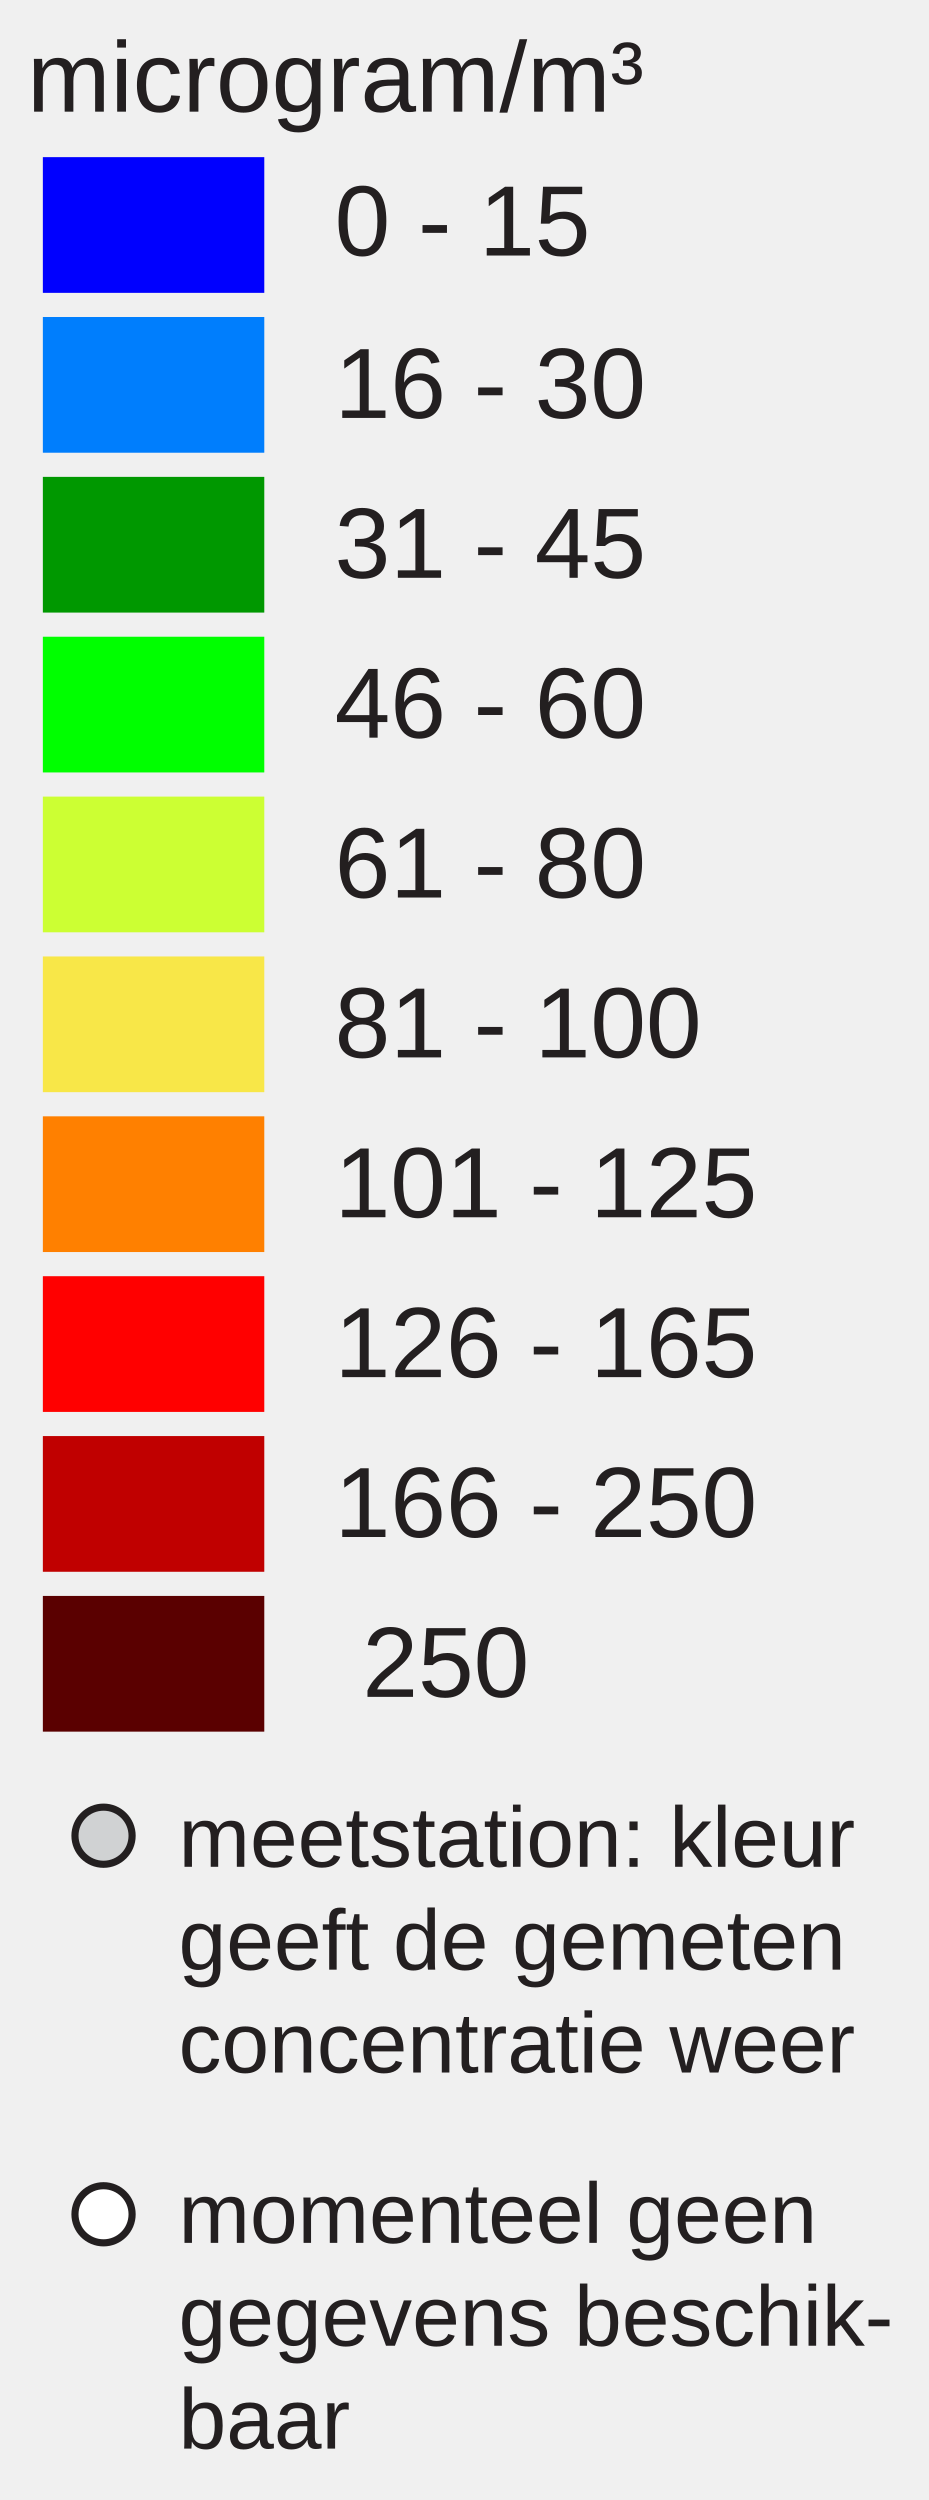
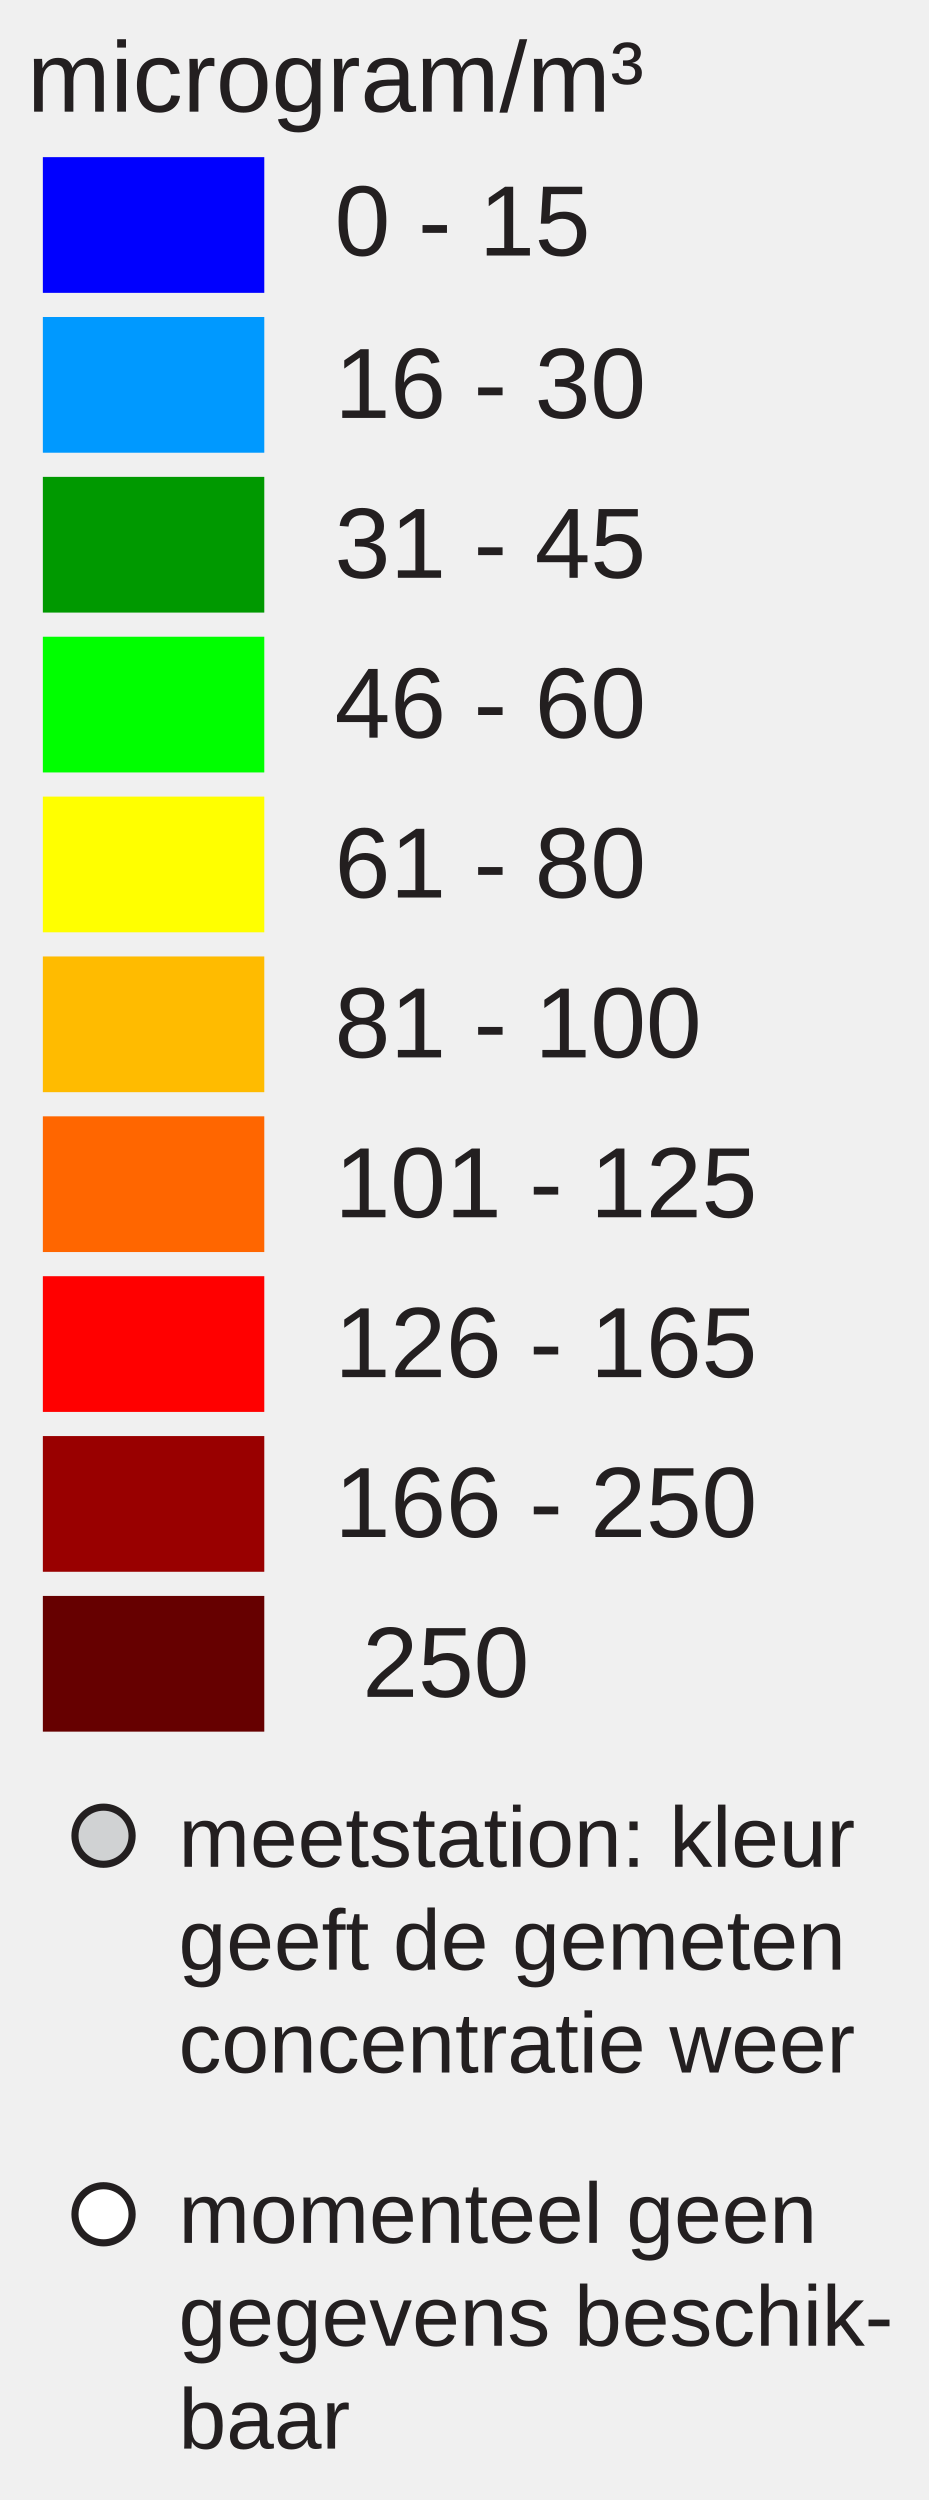
<svg xmlns="http://www.w3.org/2000/svg" version="1.1" id="Layer_1" x="0px" y="0px" width="130px" height="350px" viewBox="0 0 130 350" enable-background="new 0 0 130 350" xml:space="preserve">
  <rect x="6" y="22" fill="#0000FF" width="31" height="19" />
-   <rect x="6" y="44.381" fill="#007EFD" width="31" height="19" />
-   <rect x="6" y="66.762" fill="#009800" width="31" height="19" />
+   <rect x="6" y="44.381" fill="#0099FF" width="31" height="19" />
+   <rect x="6" y="66.762" fill="#009900" width="31" height="19" />
  <rect x="6" y="89.143" fill="#00FF00" width="31" height="19" />
-   <rect x="6" y="111.524" fill="#CCFF33" width="31" height="19" />
-   <rect x="6" y="133.905" fill="#F8E748" width="31" height="19" />
-   <rect x="6" y="156.286" fill="#FF8000" width="31" height="19" />
+   <rect x="6" y="111.524" fill="#FFFF00" width="31" height="19" />
+   <rect x="6" y="133.905" fill="#FFBB00" width="31" height="19" />
+   <rect x="6" y="156.286" fill="#FF6600" width="31" height="19" />
  <rect x="6" y="178.668" fill="#FF0000" width="31" height="19" />
-   <rect x="6" y="201.049" fill="#C00000" width="31" height="19" />
-   <rect x="6" y="223.43" fill="#5A0000" width="31" height="19" />
+   <rect x="6" y="201.049" fill="#990000" width="31" height="19" />
+   <rect x="6" y="223.43" fill="#660000" width="31" height="19" />
  <text transform="matrix(1 0 0 1 46.853 35.7705)" fill="#231F20" font-family="Arial" font-size="14">0 - 15</text>
  <text transform="matrix(1 0 0 1 46.853 58.5112)" fill="#231F20" font-family="Arial" font-size="14">16 - 30</text>
  <text transform="matrix(1 0 0 1 46.853 80.8926)" fill="#231F20" font-family="Arial" font-size="14">31 - 45</text>
  <text transform="matrix(1 0 0 1 46.853 103.2734)" fill="#231F20" font-family="Arial" font-size="14">46 - 60</text>
  <text transform="matrix(1 0 0 1 46.853 125.6548)" fill="#231F20" font-family="Arial" font-size="14">61 - 80</text>
  <text transform="matrix(1 0 0 1 46.853 148.0352)" fill="#231F20" font-family="Arial" font-size="14">81 - 100</text>
  <text transform="matrix(1 0 0 1 46.853 170.417)" fill="#231F20" font-family="Arial" font-size="14">101 - 125</text>
  <text transform="matrix(1 0 0 1 46.853 192.7988)" fill="#231F20" font-family="Arial" font-size="14">126 - 165</text>
  <text transform="matrix(1 0 0 1 46.853 215.1797)" fill="#231F20" font-family="Arial" font-size="14">166 - 250</text>
  <text transform="matrix(1 0 0 1 46.853 237.5605)" fill="#231F20" font-family="Arial" font-size="14"> 250</text>
  <text font-size="14" font-family="Arial" transform="translate(3.8027 15.631)" fill="#231F20">microgram/m³</text>
  <circle fill="#D0D2D3" stroke="#231F20" stroke-miterlimit="10" cx="14.495" cy="257" r="4" />
  <circle fill="#FFFFFF" stroke="#231F20" stroke-miterlimit="10" cx="14.495" cy="310" r="4" />
  <text font-size="12" font-family="Arial" transform="translate(25 261.35)" fill="#231F20">meetstation: kleur</text>
  <text font-size="12" font-family="Arial" transform="translate(25 275.75)" fill="#231F20">geeft de gemeten</text>
  <text font-size="12" font-family="Arial" transform="translate(25 290.15)" fill="#231F20">concentratie weer</text>
  <text font-size="12" font-family="Arial" transform="translate(25 314)" fill="#231F20">momenteel geen</text>
  <text font-size="12" font-family="Arial" transform="translate(25 328.4)" fill="#231F20">gegevens beschik-</text>
  <text font-size="12" font-family="Arial" transform="translate(25 342.8)" fill="#231F20">baar</text>
</svg>
